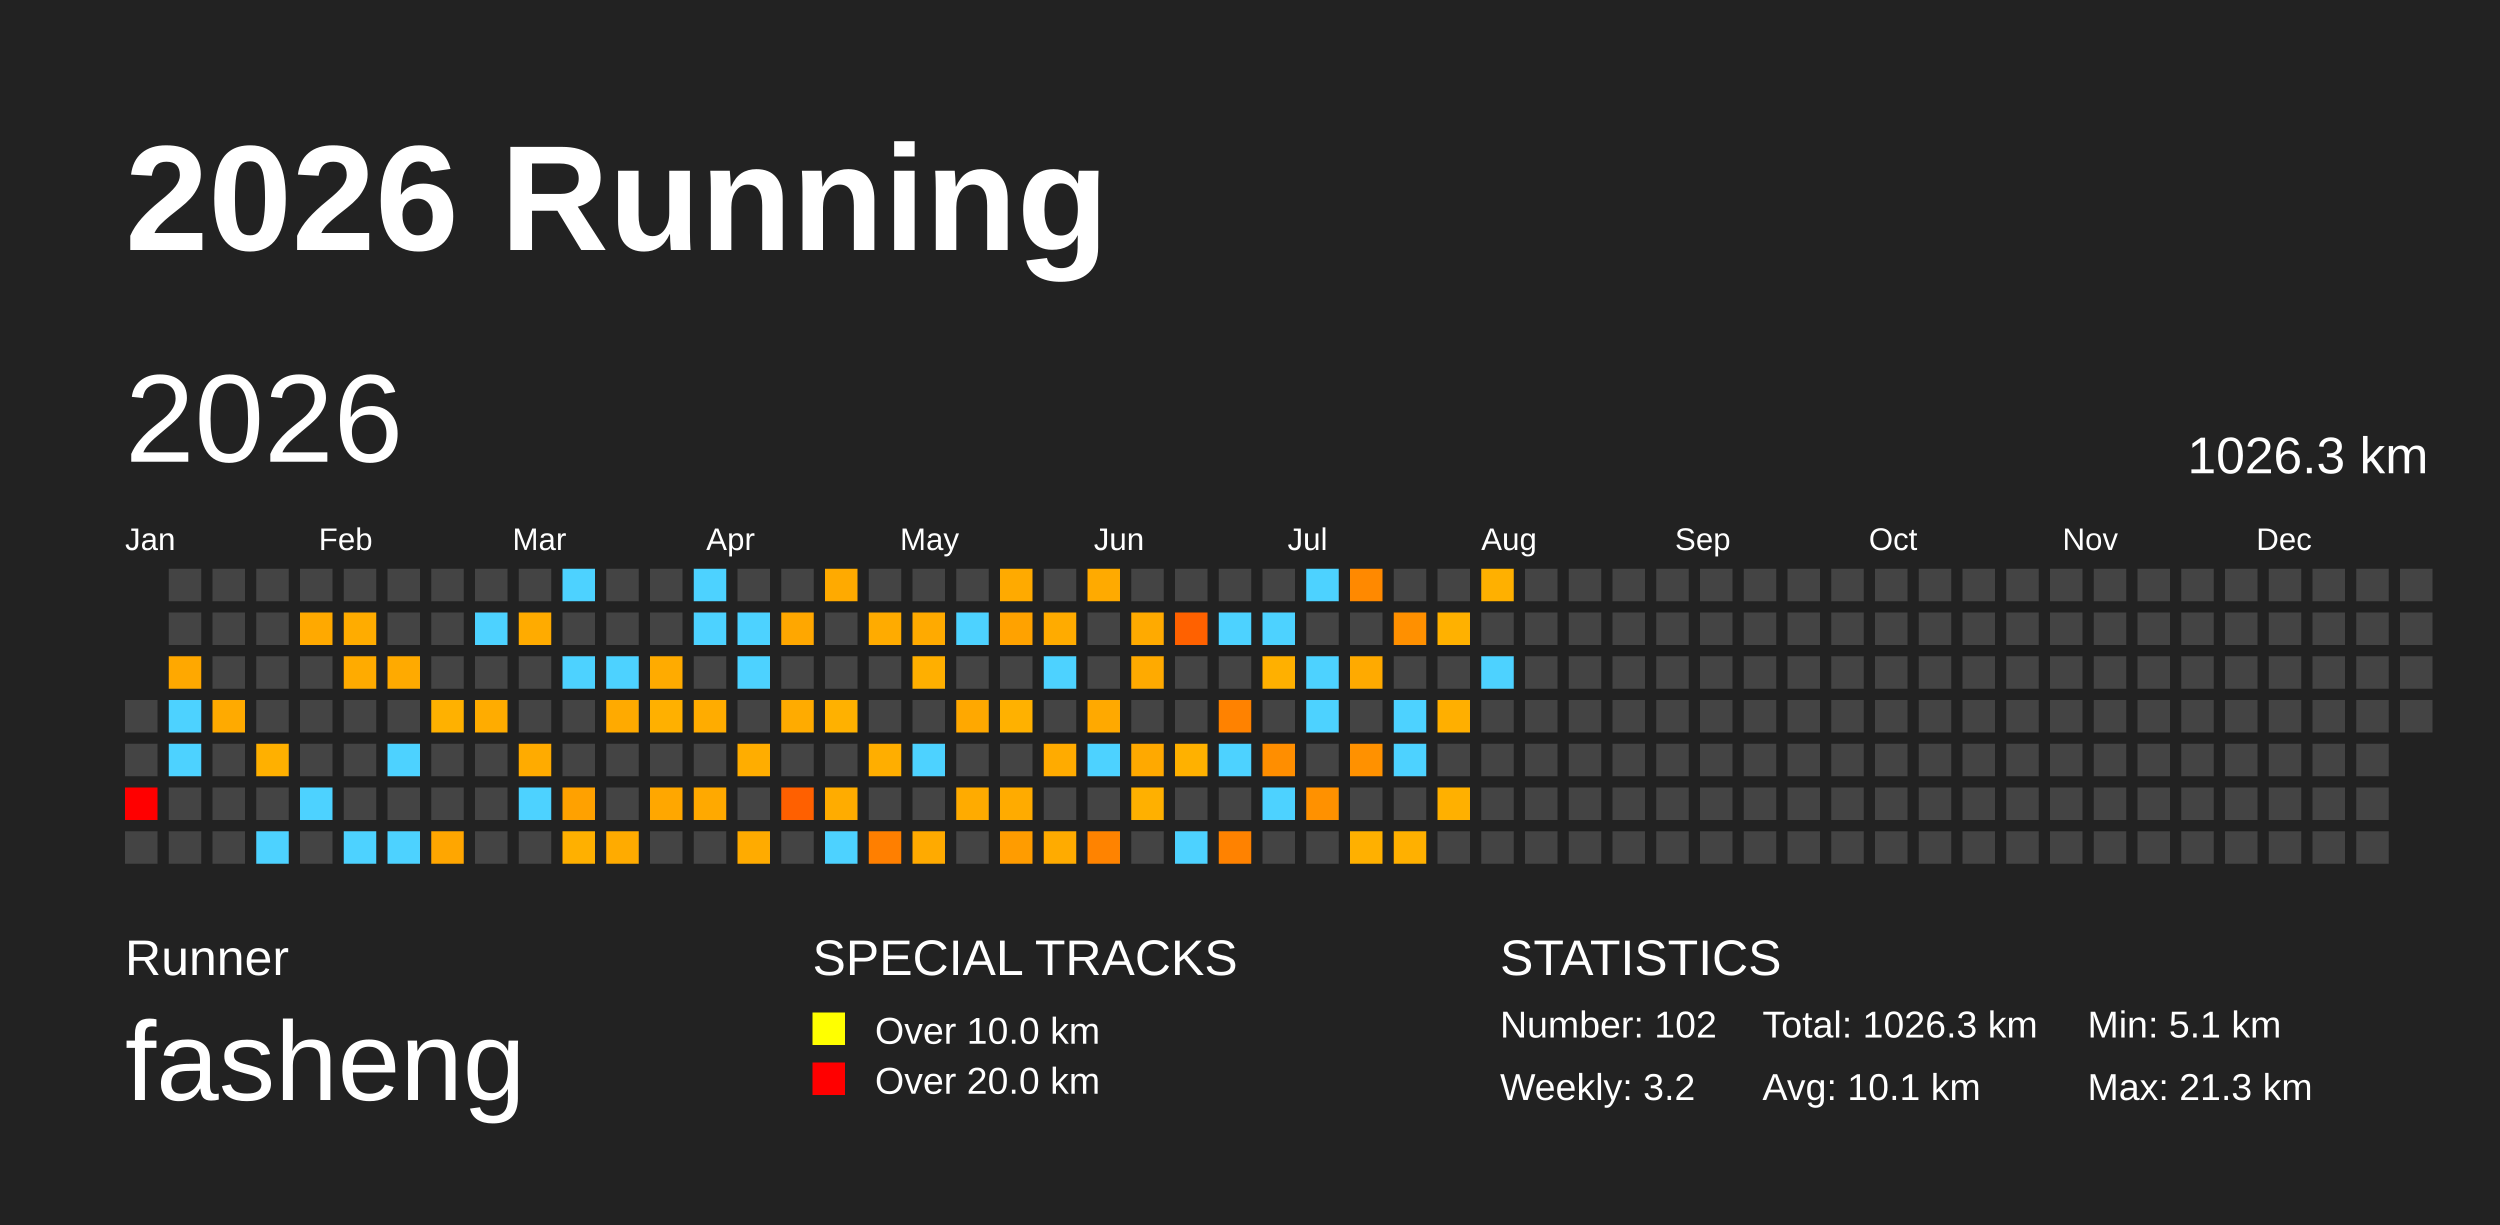
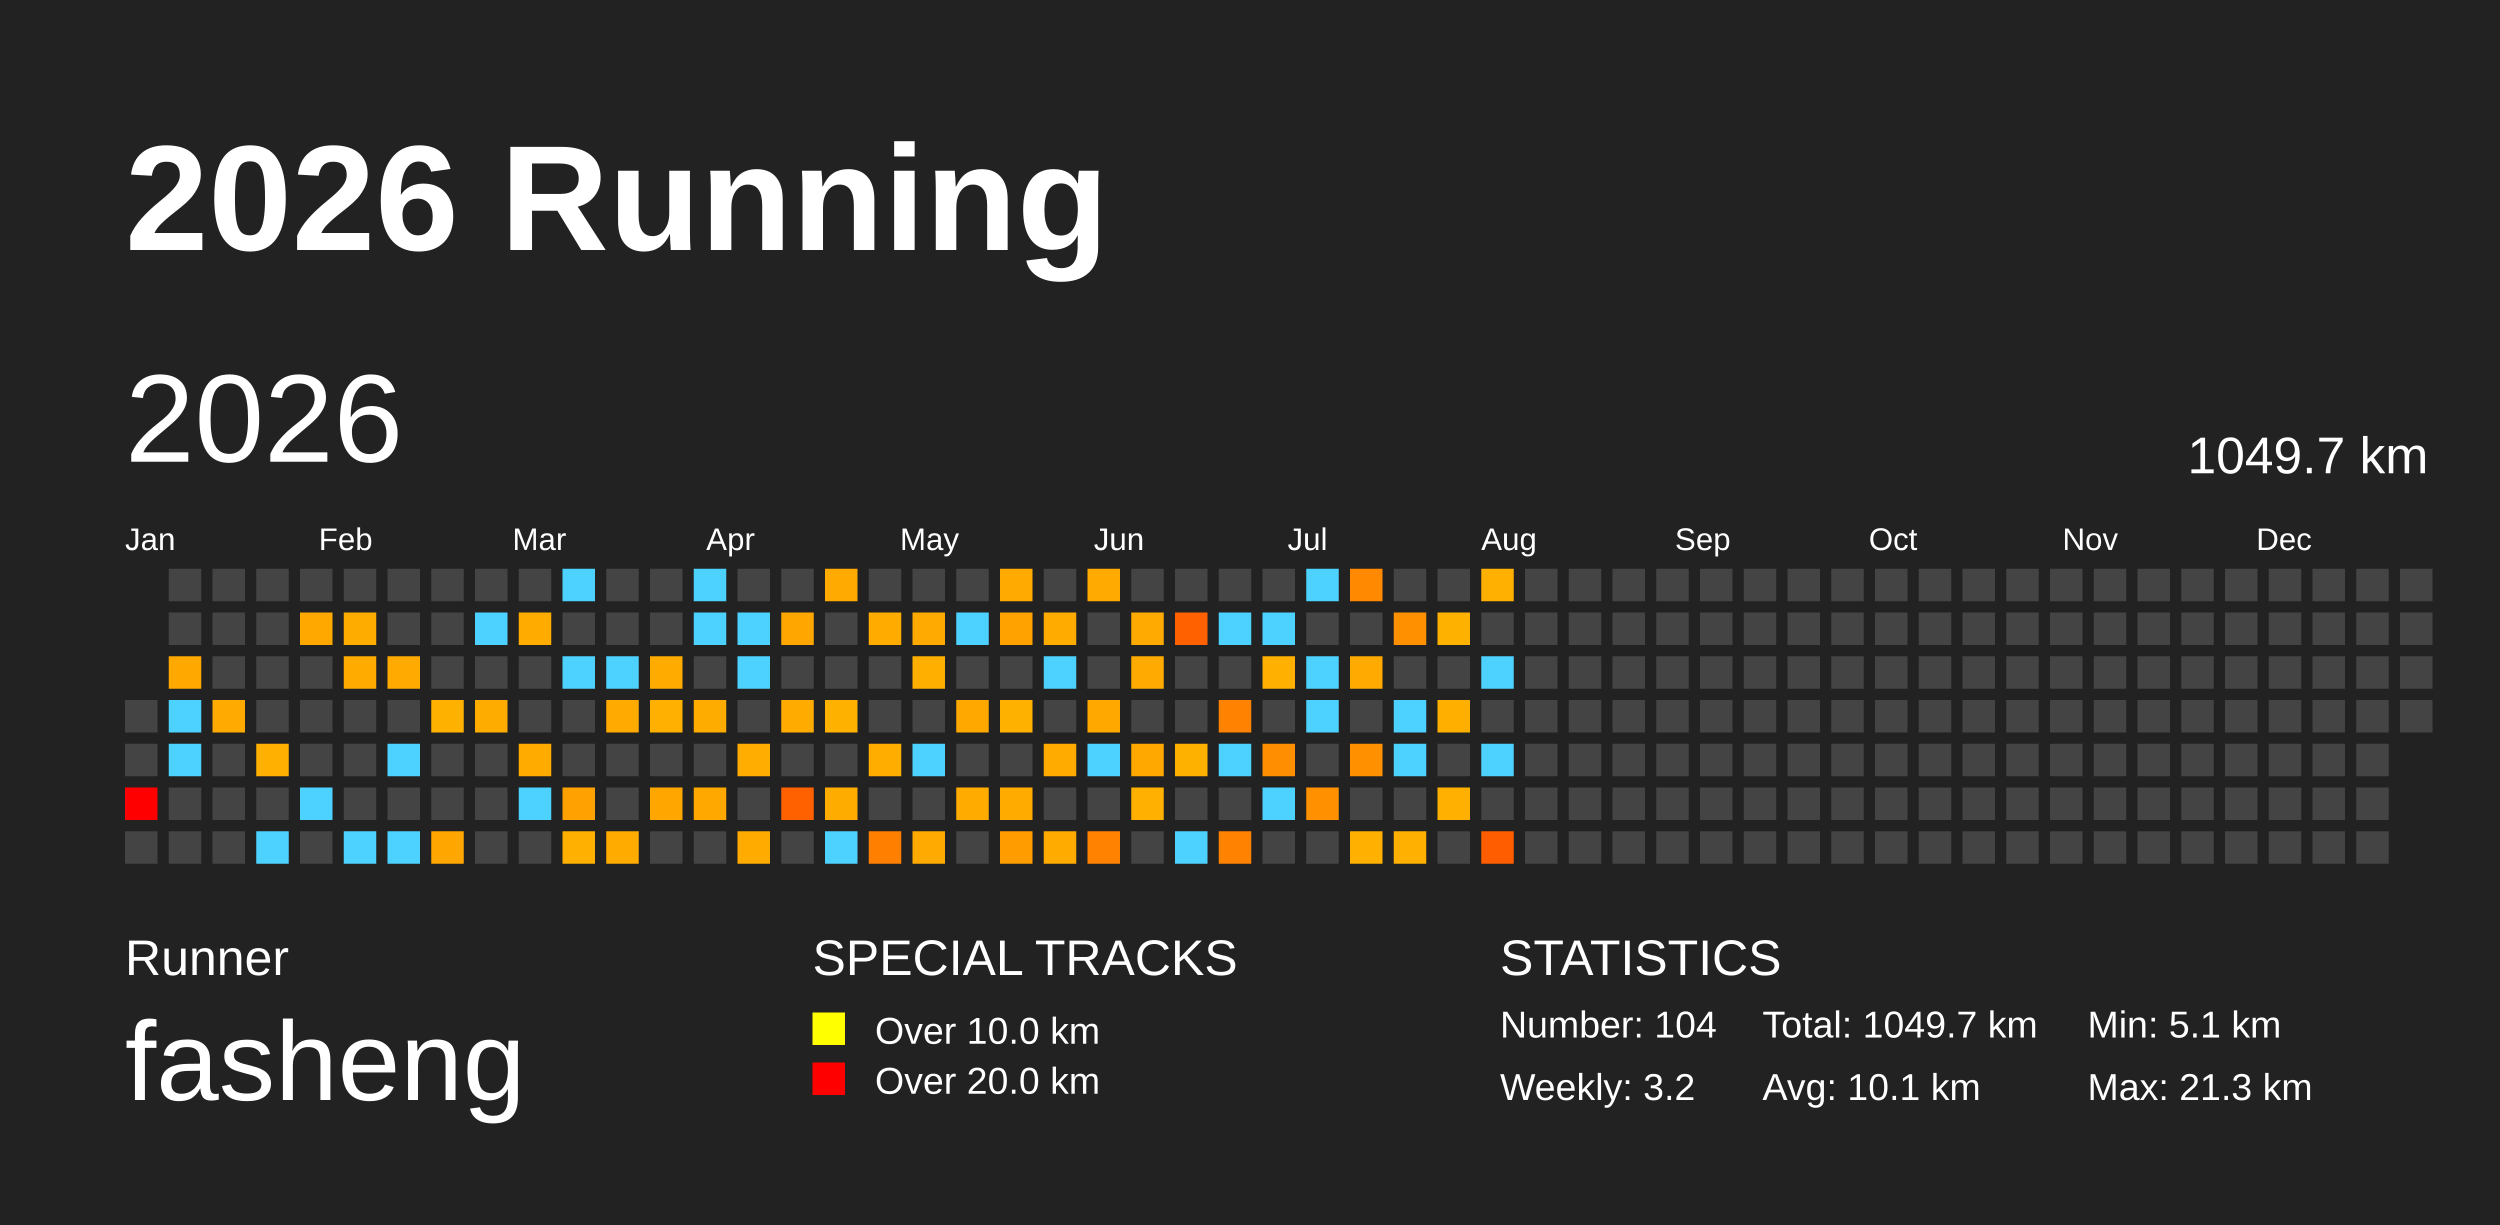
<svg xmlns="http://www.w3.org/2000/svg" baseProfile="full" height="98mm" version="1.1" viewBox="0,0,200,98" width="200mm">
  <defs />
  <rect fill="#222222" height="98" width="200" x="0" y="0" />
  <text fill="#FFFFFF" style="font-size:12px; font-family:Arial; font-weight:bold;" x="10" y="20">2026 Running</text>
  <text fill="#FFFFFF" style="font-size:4px; font-family:Arial" x="10" y="78">Runner</text>
  <text fill="#FFFFFF" style="font-size:9px; font-family:Arial" x="10" y="88">fasheng</text>
  <text fill="#FFFFFF" style="font-size:4px; font-family:Arial" x="65" y="78">SPECIAL TRACKS</text>
  <rect fill="yellow" height="2.6" width="2.6" x="65" y="81" />
  <text fill="#FFFFFF" style="font-size:3px; font-family:Arial" x="70" y="83.5">Over 10.0 km</text>
  <rect fill="red" height="2.6" width="2.6" x="65" y="85" />
  <text fill="#FFFFFF" style="font-size:3px; font-family:Arial" x="70" y="87.5">Over 20.0 km</text>
  <text fill="#FFFFFF" style="font-size:4px; font-family:Arial" x="120" y="78">STATISTICS</text>
-   <text fill="#FFFFFF" style="font-size:3px; font-family:Arial" x="120" y="83">Number: 102</text>
+   <text fill="#FFFFFF" style="font-size:3px; font-family:Arial" x="120" y="83">Number: 104</text>
  <text fill="#FFFFFF" style="font-size:3px; font-family:Arial" x="120" y="88">Weekly: 3.2</text>
-   <text fill="#FFFFFF" style="font-size:3px; font-family:Arial" x="141" y="83">Total: 1026.3 km</text>
+   <text fill="#FFFFFF" style="font-size:3px; font-family:Arial" x="141" y="83">Total: 1049.7 km</text>
  <text fill="#FFFFFF" style="font-size:3px; font-family:Arial" x="141" y="88">Avg: 10.1 km</text>
  <text fill="#FFFFFF" style="font-size:3px; font-family:Arial" x="167" y="83">Min: 5.1 km</text>
  <text fill="#FFFFFF" style="font-size:3px; font-family:Arial" x="167" y="88">Max: 21.3 km</text>
  <text dominant-baseline="hanging" fill="#FFFFFF" style="font-size:10.0px; font-family:Arial;" x="10" y="30">2026</text>
-   <text dominant-baseline="hanging" fill="#FFFFFF" style="font-size:4.125px; font-family:Arial;" x="175" y="35">1026.3 km</text>
+   <text dominant-baseline="hanging" fill="#FFFFFF" style="font-size:4.125px; font-family:Arial;" x="175" y="35">1049.7 km</text>
  <text fill="#FFFFFF" style="font-size:2.5px; font-family:Arial" x="10.0" y="44">Jan</text>
  <text fill="#FFFFFF" style="font-size:2.5px; font-family:Arial" x="25.5" y="44">Feb</text>
  <text fill="#FFFFFF" style="font-size:2.5px; font-family:Arial" x="41.0" y="44">Mar</text>
  <text fill="#FFFFFF" style="font-size:2.5px; font-family:Arial" x="56.5" y="44">Apr</text>
  <text fill="#FFFFFF" style="font-size:2.5px; font-family:Arial" x="72.0" y="44">May</text>
  <text fill="#FFFFFF" style="font-size:2.5px; font-family:Arial" x="87.5" y="44">Jun</text>
  <text fill="#FFFFFF" style="font-size:2.5px; font-family:Arial" x="103.0" y="44">Jul</text>
  <text fill="#FFFFFF" style="font-size:2.5px; font-family:Arial" x="118.5" y="44">Aug</text>
  <text fill="#FFFFFF" style="font-size:2.5px; font-family:Arial" x="134.0" y="44">Sep</text>
  <text fill="#FFFFFF" style="font-size:2.5px; font-family:Arial" x="149.5" y="44">Oct</text>
  <text fill="#FFFFFF" style="font-size:2.5px; font-family:Arial" x="165.0" y="44">Nov</text>
  <text fill="#FFFFFF" style="font-size:2.5px; font-family:Arial" x="180.5" y="44">Dec</text>
  <rect fill="#444444" height="2.6" width="2.6" x="10.0" y="56.0" />
  <rect fill="#444444" height="2.6" width="2.6" x="10.0" y="59.5" />
  <rect fill="red" height="2.6" width="2.6" x="10.0" y="63.0" />
  <rect fill="#444444" height="2.6" width="2.6" x="10.0" y="66.5" />
  <rect fill="#444444" height="2.6" width="2.6" x="13.5" y="45.5" />
  <rect fill="#444444" height="2.6" width="2.6" x="13.5" y="49.0" />
  <rect fill="#ffa800" height="2.6" width="2.6" x="13.5" y="52.5" />
  <rect fill="#4dd2ff" height="2.6" width="2.6" x="13.5" y="56.0" />
  <rect fill="#4dd2ff" height="2.6" width="2.6" x="13.5" y="59.5" />
  <rect fill="#444444" height="2.6" width="2.6" x="13.5" y="63.0" />
  <rect fill="#444444" height="2.6" width="2.6" x="13.5" y="66.5" />
  <rect fill="#444444" height="2.6" width="2.6" x="17.0" y="45.5" />
  <rect fill="#444444" height="2.6" width="2.6" x="17.0" y="49.0" />
  <rect fill="#444444" height="2.6" width="2.6" x="17.0" y="52.5" />
  <rect fill="#ffaa00" height="2.6" width="2.6" x="17.0" y="56.0" />
  <rect fill="#444444" height="2.6" width="2.6" x="17.0" y="59.5" />
  <rect fill="#444444" height="2.6" width="2.6" x="17.0" y="63.0" />
  <rect fill="#444444" height="2.6" width="2.6" x="17.0" y="66.5" />
  <rect fill="#444444" height="2.6" width="2.6" x="20.5" y="45.5" />
  <rect fill="#444444" height="2.6" width="2.6" x="20.5" y="49.0" />
  <rect fill="#444444" height="2.6" width="2.6" x="20.5" y="52.5" />
  <rect fill="#444444" height="2.6" width="2.6" x="20.5" y="56.0" />
  <rect fill="#ffb000" height="2.6" width="2.6" x="20.5" y="59.5" />
  <rect fill="#444444" height="2.6" width="2.6" x="20.5" y="63.0" />
  <rect fill="#4dd2ff" height="2.6" width="2.6" x="20.5" y="66.5" />
  <rect fill="#444444" height="2.6" width="2.6" x="24.0" y="45.5" />
  <rect fill="#ffa900" height="2.6" width="2.6" x="24.0" y="49.0" />
  <rect fill="#444444" height="2.6" width="2.6" x="24.0" y="52.5" />
  <rect fill="#444444" height="2.6" width="2.6" x="24.0" y="56.0" />
  <rect fill="#444444" height="2.6" width="2.6" x="24.0" y="59.5" />
  <rect fill="#4dd2ff" height="2.6" width="2.6" x="24.0" y="63.0" />
  <rect fill="#444444" height="2.6" width="2.6" x="24.0" y="66.5" />
  <rect fill="#444444" height="2.6" width="2.6" x="27.5" y="45.5" />
  <rect fill="#ffac00" height="2.6" width="2.6" x="27.5" y="49.0" />
  <rect fill="#ffab00" height="2.6" width="2.6" x="27.5" y="52.5" />
  <rect fill="#444444" height="2.6" width="2.6" x="27.5" y="56.0" />
  <rect fill="#444444" height="2.6" width="2.6" x="27.5" y="59.5" />
  <rect fill="#444444" height="2.6" width="2.6" x="27.5" y="63.0" />
  <rect fill="#4dd2ff" height="2.6" width="2.6" x="27.5" y="66.5" />
  <rect fill="#444444" height="2.6" width="2.6" x="31.0" y="45.5" />
  <rect fill="#444444" height="2.6" width="2.6" x="31.0" y="49.0" />
  <rect fill="#ffaa00" height="2.6" width="2.6" x="31.0" y="52.5" />
  <rect fill="#444444" height="2.6" width="2.6" x="31.0" y="56.0" />
  <rect fill="#4dd2ff" height="2.6" width="2.6" x="31.0" y="59.5" />
  <rect fill="#444444" height="2.6" width="2.6" x="31.0" y="63.0" />
  <rect fill="#4dd2ff" height="2.6" width="2.6" x="31.0" y="66.5" />
  <rect fill="#444444" height="2.6" width="2.6" x="34.5" y="45.5" />
  <rect fill="#444444" height="2.6" width="2.6" x="34.5" y="49.0" />
  <rect fill="#444444" height="2.6" width="2.6" x="34.5" y="52.5" />
  <rect fill="#ffb100" height="2.6" width="2.6" x="34.5" y="56.0" />
  <rect fill="#444444" height="2.6" width="2.6" x="34.5" y="59.5" />
  <rect fill="#444444" height="2.6" width="2.6" x="34.5" y="63.0" />
  <rect fill="#ffa600" height="2.6" width="2.6" x="34.5" y="66.5" />
  <rect fill="#444444" height="2.6" width="2.6" x="38.0" y="45.5" />
  <rect fill="#4dd2ff" height="2.6" width="2.6" x="38.0" y="49.0" />
  <rect fill="#444444" height="2.6" width="2.6" x="38.0" y="52.5" />
  <rect fill="#ffac00" height="2.6" width="2.6" x="38.0" y="56.0" />
  <rect fill="#444444" height="2.6" width="2.6" x="38.0" y="59.5" />
  <rect fill="#444444" height="2.6" width="2.6" x="38.0" y="63.0" />
  <rect fill="#444444" height="2.6" width="2.6" x="38.0" y="66.5" />
  <rect fill="#444444" height="2.6" width="2.6" x="41.5" y="45.5" />
  <rect fill="#ffab00" height="2.6" width="2.6" x="41.5" y="49.0" />
  <rect fill="#444444" height="2.6" width="2.6" x="41.5" y="52.5" />
  <rect fill="#444444" height="2.6" width="2.6" x="41.5" y="56.0" />
  <rect fill="#ffab00" height="2.6" width="2.6" x="41.5" y="59.5" />
  <rect fill="#4dd2ff" height="2.6" width="2.6" x="41.5" y="63.0" />
  <rect fill="#444444" height="2.6" width="2.6" x="41.5" y="66.5" />
  <rect fill="#4dd2ff" height="2.6" width="2.6" x="45.0" y="45.5" />
  <rect fill="#444444" height="2.6" width="2.6" x="45.0" y="49.0" />
  <rect fill="#4dd2ff" height="2.6" width="2.6" x="45.0" y="52.5" />
  <rect fill="#444444" height="2.6" width="2.6" x="45.0" y="56.0" />
  <rect fill="#444444" height="2.6" width="2.6" x="45.0" y="59.5" />
  <rect fill="#ffa100" height="2.6" width="2.6" x="45.0" y="63.0" />
  <rect fill="#ffb000" height="2.6" width="2.6" x="45.0" y="66.5" />
  <rect fill="#444444" height="2.6" width="2.6" x="48.5" y="45.5" />
  <rect fill="#444444" height="2.6" width="2.6" x="48.5" y="49.0" />
  <rect fill="#4dd2ff" height="2.6" width="2.6" x="48.5" y="52.5" />
  <rect fill="#ffaa00" height="2.6" width="2.6" x="48.5" y="56.0" />
  <rect fill="#444444" height="2.6" width="2.6" x="48.5" y="59.5" />
  <rect fill="#444444" height="2.6" width="2.6" x="48.5" y="63.0" />
  <rect fill="#ffab00" height="2.6" width="2.6" x="48.5" y="66.5" />
  <rect fill="#444444" height="2.6" width="2.6" x="52.0" y="45.5" />
  <rect fill="#444444" height="2.6" width="2.6" x="52.0" y="49.0" />
  <rect fill="#ffab00" height="2.6" width="2.6" x="52.0" y="52.5" />
  <rect fill="#ffb000" height="2.6" width="2.6" x="52.0" y="56.0" />
  <rect fill="#444444" height="2.6" width="2.6" x="52.0" y="59.5" />
  <rect fill="#ffa700" height="2.6" width="2.6" x="52.0" y="63.0" />
  <rect fill="#444444" height="2.6" width="2.6" x="52.0" y="66.5" />
  <rect fill="#4dd2ff" height="2.6" width="2.6" x="55.5" y="45.5" />
  <rect fill="#4dd2ff" height="2.6" width="2.6" x="55.5" y="49.0" />
  <rect fill="#444444" height="2.6" width="2.6" x="55.5" y="52.5" />
  <rect fill="#ffac00" height="2.6" width="2.6" x="55.5" y="56.0" />
  <rect fill="#444444" height="2.6" width="2.6" x="55.5" y="59.5" />
  <rect fill="#ffa900" height="2.6" width="2.6" x="55.5" y="63.0" />
  <rect fill="#444444" height="2.6" width="2.6" x="55.5" y="66.5" />
  <rect fill="#444444" height="2.6" width="2.6" x="59.0" y="45.5" />
  <rect fill="#4dd2ff" height="2.6" width="2.6" x="59.0" y="49.0" />
  <rect fill="#4dd2ff" height="2.6" width="2.6" x="59.0" y="52.5" />
  <rect fill="#444444" height="2.6" width="2.6" x="59.0" y="56.0" />
  <rect fill="#ffad00" height="2.6" width="2.6" x="59.0" y="59.5" />
  <rect fill="#444444" height="2.6" width="2.6" x="59.0" y="63.0" />
  <rect fill="#ffab00" height="2.6" width="2.6" x="59.0" y="66.5" />
  <rect fill="#444444" height="2.6" width="2.6" x="62.5" y="45.5" />
  <rect fill="#ffa700" height="2.6" width="2.6" x="62.5" y="49.0" />
  <rect fill="#444444" height="2.6" width="2.6" x="62.5" y="52.5" />
  <rect fill="#ffab00" height="2.6" width="2.6" x="62.5" y="56.0" />
  <rect fill="#444444" height="2.6" width="2.6" x="62.5" y="59.5" />
  <rect fill="#ff6000" height="2.6" width="2.6" x="62.5" y="63.0" />
  <rect fill="#444444" height="2.6" width="2.6" x="62.5" y="66.5" />
  <rect fill="#ffaa00" height="2.6" width="2.6" x="66.0" y="45.5" />
  <rect fill="#444444" height="2.6" width="2.6" x="66.0" y="49.0" />
  <rect fill="#444444" height="2.6" width="2.6" x="66.0" y="52.5" />
  <rect fill="#ffb100" height="2.6" width="2.6" x="66.0" y="56.0" />
  <rect fill="#444444" height="2.6" width="2.6" x="66.0" y="59.5" />
  <rect fill="#ffac00" height="2.6" width="2.6" x="66.0" y="63.0" />
  <rect fill="#4dd2ff" height="2.6" width="2.6" x="66.0" y="66.5" />
  <rect fill="#444444" height="2.6" width="2.6" x="69.5" y="45.5" />
  <rect fill="#ffab00" height="2.6" width="2.6" x="69.5" y="49.0" />
  <rect fill="#444444" height="2.6" width="2.6" x="69.5" y="52.5" />
  <rect fill="#444444" height="2.6" width="2.6" x="69.5" y="56.0" />
  <rect fill="#ffae00" height="2.6" width="2.6" x="69.5" y="59.5" />
  <rect fill="#444444" height="2.6" width="2.6" x="69.5" y="63.0" />
  <rect fill="#ff7f00" height="2.6" width="2.6" x="69.5" y="66.5" />
  <rect fill="#444444" height="2.6" width="2.6" x="73.0" y="45.5" />
  <rect fill="#ffaa00" height="2.6" width="2.6" x="73.0" y="49.0" />
  <rect fill="#ffaf00" height="2.6" width="2.6" x="73.0" y="52.5" />
  <rect fill="#444444" height="2.6" width="2.6" x="73.0" y="56.0" />
  <rect fill="#4dd2ff" height="2.6" width="2.6" x="73.0" y="59.5" />
  <rect fill="#444444" height="2.6" width="2.6" x="73.0" y="63.0" />
  <rect fill="#ffaa00" height="2.6" width="2.6" x="73.0" y="66.5" />
  <rect fill="#444444" height="2.6" width="2.6" x="76.5" y="45.5" />
  <rect fill="#4dd2ff" height="2.6" width="2.6" x="76.5" y="49.0" />
  <rect fill="#444444" height="2.6" width="2.6" x="76.5" y="52.5" />
  <rect fill="#ffa800" height="2.6" width="2.6" x="76.5" y="56.0" />
  <rect fill="#444444" height="2.6" width="2.6" x="76.5" y="59.5" />
  <rect fill="#ffab00" height="2.6" width="2.6" x="76.5" y="63.0" />
  <rect fill="#444444" height="2.6" width="2.6" x="76.5" y="66.5" />
  <rect fill="#ffaa00" height="2.6" width="2.6" x="80.0" y="45.5" />
  <rect fill="#ffa200" height="2.6" width="2.6" x="80.0" y="49.0" />
  <rect fill="#444444" height="2.6" width="2.6" x="80.0" y="52.5" />
  <rect fill="#ffb100" height="2.6" width="2.6" x="80.0" y="56.0" />
  <rect fill="#444444" height="2.6" width="2.6" x="80.0" y="59.5" />
  <rect fill="#ffab00" height="2.6" width="2.6" x="80.0" y="63.0" />
  <rect fill="#ff9c00" height="2.6" width="2.6" x="80.0" y="66.5" />
  <rect fill="#444444" height="2.6" width="2.6" x="83.5" y="45.5" />
  <rect fill="#ffab00" height="2.6" width="2.6" x="83.5" y="49.0" />
  <rect fill="#4dd2ff" height="2.6" width="2.6" x="83.5" y="52.5" />
  <rect fill="#444444" height="2.6" width="2.6" x="83.5" y="56.0" />
  <rect fill="#ffab00" height="2.6" width="2.6" x="83.5" y="59.5" />
  <rect fill="#444444" height="2.6" width="2.6" x="83.5" y="63.0" />
  <rect fill="#ffab00" height="2.6" width="2.6" x="83.5" y="66.5" />
  <rect fill="#ffaa00" height="2.6" width="2.6" x="87.0" y="45.5" />
  <rect fill="#444444" height="2.6" width="2.6" x="87.0" y="49.0" />
  <rect fill="#444444" height="2.6" width="2.6" x="87.0" y="52.5" />
  <rect fill="#ffa900" height="2.6" width="2.6" x="87.0" y="56.0" />
  <rect fill="#4dd2ff" height="2.6" width="2.6" x="87.0" y="59.5" />
  <rect fill="#444444" height="2.6" width="2.6" x="87.0" y="63.0" />
  <rect fill="#ff8300" height="2.6" width="2.6" x="87.0" y="66.5" />
  <rect fill="#444444" height="2.6" width="2.6" x="90.5" y="45.5" />
  <rect fill="#ffaa00" height="2.6" width="2.6" x="90.5" y="49.0" />
  <rect fill="#ffaa00" height="2.6" width="2.6" x="90.5" y="52.5" />
  <rect fill="#444444" height="2.6" width="2.6" x="90.5" y="56.0" />
  <rect fill="#ffa900" height="2.6" width="2.6" x="90.5" y="59.5" />
  <rect fill="#ffb000" height="2.6" width="2.6" x="90.5" y="63.0" />
  <rect fill="#444444" height="2.6" width="2.6" x="90.5" y="66.5" />
  <rect fill="#444444" height="2.6" width="2.6" x="94.0" y="45.5" />
  <rect fill="#ff6100" height="2.6" width="2.6" x="94.0" y="49.0" />
  <rect fill="#444444" height="2.6" width="2.6" x="94.0" y="52.5" />
  <rect fill="#444444" height="2.6" width="2.6" x="94.0" y="56.0" />
  <rect fill="#ffb100" height="2.6" width="2.6" x="94.0" y="59.5" />
  <rect fill="#444444" height="2.6" width="2.6" x="94.0" y="63.0" />
  <rect fill="#4dd2ff" height="2.6" width="2.6" x="94.0" y="66.5" />
  <rect fill="#444444" height="2.6" width="2.6" x="97.5" y="45.5" />
  <rect fill="#4dd2ff" height="2.6" width="2.6" x="97.5" y="49.0" />
  <rect fill="#444444" height="2.6" width="2.6" x="97.5" y="52.5" />
  <rect fill="#ff8200" height="2.6" width="2.6" x="97.5" y="56.0" />
  <rect fill="#4dd2ff" height="2.6" width="2.6" x="97.5" y="59.5" />
  <rect fill="#444444" height="2.6" width="2.6" x="97.5" y="63.0" />
  <rect fill="#ff8200" height="2.6" width="2.6" x="97.5" y="66.5" />
  <rect fill="#444444" height="2.6" width="2.6" x="101.0" y="45.5" />
  <rect fill="#4dd2ff" height="2.6" width="2.6" x="101.0" y="49.0" />
  <rect fill="#ffb000" height="2.6" width="2.6" x="101.0" y="52.5" />
  <rect fill="#444444" height="2.6" width="2.6" x="101.0" y="56.0" />
  <rect fill="#ff8e00" height="2.6" width="2.6" x="101.0" y="59.5" />
  <rect fill="#4dd2ff" height="2.6" width="2.6" x="101.0" y="63.0" />
  <rect fill="#444444" height="2.6" width="2.6" x="101.0" y="66.5" />
  <rect fill="#4dd2ff" height="2.6" width="2.6" x="104.5" y="45.5" />
  <rect fill="#444444" height="2.6" width="2.6" x="104.5" y="49.0" />
  <rect fill="#4dd2ff" height="2.6" width="2.6" x="104.5" y="52.5" />
  <rect fill="#4dd2ff" height="2.6" width="2.6" x="104.5" y="56.0" />
  <rect fill="#444444" height="2.6" width="2.6" x="104.5" y="59.5" />
  <rect fill="#ff9100" height="2.6" width="2.6" x="104.5" y="63.0" />
  <rect fill="#444444" height="2.6" width="2.6" x="104.5" y="66.5" />
  <rect fill="#ff8900" height="2.6" width="2.6" x="108.0" y="45.5" />
  <rect fill="#444444" height="2.6" width="2.6" x="108.0" y="49.0" />
  <rect fill="#ffaa00" height="2.6" width="2.6" x="108.0" y="52.5" />
  <rect fill="#444444" height="2.6" width="2.6" x="108.0" y="56.0" />
  <rect fill="#ff9100" height="2.6" width="2.6" x="108.0" y="59.5" />
  <rect fill="#444444" height="2.6" width="2.6" x="108.0" y="63.0" />
  <rect fill="#ffb000" height="2.6" width="2.6" x="108.0" y="66.5" />
  <rect fill="#444444" height="2.6" width="2.6" x="111.5" y="45.5" />
  <rect fill="#ff9000" height="2.6" width="2.6" x="111.5" y="49.0" />
  <rect fill="#444444" height="2.6" width="2.6" x="111.5" y="52.5" />
  <rect fill="#4dd2ff" height="2.6" width="2.6" x="111.5" y="56.0" />
  <rect fill="#4dd2ff" height="2.6" width="2.6" x="111.5" y="59.5" />
  <rect fill="#444444" height="2.6" width="2.6" x="111.5" y="63.0" />
  <rect fill="#ffb000" height="2.6" width="2.6" x="111.5" y="66.5" />
  <rect fill="#444444" height="2.6" width="2.6" x="115.0" y="45.5" />
  <rect fill="#ffb100" height="2.6" width="2.6" x="115.0" y="49.0" />
  <rect fill="#444444" height="2.6" width="2.6" x="115.0" y="52.5" />
  <rect fill="#ffaf00" height="2.6" width="2.6" x="115.0" y="56.0" />
  <rect fill="#444444" height="2.6" width="2.6" x="115.0" y="59.5" />
  <rect fill="#ffb000" height="2.6" width="2.6" x="115.0" y="63.0" />
  <rect fill="#444444" height="2.6" width="2.6" x="115.0" y="66.5" />
  <rect fill="#ffb000" height="2.6" width="2.6" x="118.5" y="45.5" />
  <rect fill="#444444" height="2.6" width="2.6" x="118.5" y="49.0" />
  <rect fill="#4dd2ff" height="2.6" width="2.6" x="118.5" y="52.5" />
  <rect fill="#444444" height="2.6" width="2.6" x="118.5" y="56.0" />
-   <rect fill="#444444" height="2.6" width="2.6" x="118.5" y="59.5" />
+   <rect fill="#4dd2ff" height="2.6" width="2.6" x="118.5" y="59.5" />
  <rect fill="#444444" height="2.6" width="2.6" x="118.5" y="63.0" />
-   <rect fill="#444444" height="2.6" width="2.6" x="118.5" y="66.5" />
+   <rect fill="#ff5d00" height="2.6" width="2.6" x="118.5" y="66.5" />
  <rect fill="#444444" height="2.6" width="2.6" x="122.0" y="45.5" />
  <rect fill="#444444" height="2.6" width="2.6" x="122.0" y="49.0" />
  <rect fill="#444444" height="2.6" width="2.6" x="122.0" y="52.5" />
  <rect fill="#444444" height="2.6" width="2.6" x="122.0" y="56.0" />
  <rect fill="#444444" height="2.6" width="2.6" x="122.0" y="59.5" />
  <rect fill="#444444" height="2.6" width="2.6" x="122.0" y="63.0" />
  <rect fill="#444444" height="2.6" width="2.6" x="122.0" y="66.5" />
  <rect fill="#444444" height="2.6" width="2.6" x="125.5" y="45.5" />
  <rect fill="#444444" height="2.6" width="2.6" x="125.5" y="49.0" />
  <rect fill="#444444" height="2.6" width="2.6" x="125.5" y="52.5" />
  <rect fill="#444444" height="2.6" width="2.6" x="125.5" y="56.0" />
  <rect fill="#444444" height="2.6" width="2.6" x="125.5" y="59.5" />
  <rect fill="#444444" height="2.6" width="2.6" x="125.5" y="63.0" />
  <rect fill="#444444" height="2.6" width="2.6" x="125.5" y="66.5" />
  <rect fill="#444444" height="2.6" width="2.6" x="129.0" y="45.5" />
  <rect fill="#444444" height="2.6" width="2.6" x="129.0" y="49.0" />
  <rect fill="#444444" height="2.6" width="2.6" x="129.0" y="52.5" />
  <rect fill="#444444" height="2.6" width="2.6" x="129.0" y="56.0" />
  <rect fill="#444444" height="2.6" width="2.6" x="129.0" y="59.5" />
  <rect fill="#444444" height="2.6" width="2.6" x="129.0" y="63.0" />
  <rect fill="#444444" height="2.6" width="2.6" x="129.0" y="66.5" />
  <rect fill="#444444" height="2.6" width="2.6" x="132.5" y="45.5" />
  <rect fill="#444444" height="2.6" width="2.6" x="132.5" y="49.0" />
  <rect fill="#444444" height="2.6" width="2.6" x="132.5" y="52.5" />
  <rect fill="#444444" height="2.6" width="2.6" x="132.5" y="56.0" />
  <rect fill="#444444" height="2.6" width="2.6" x="132.5" y="59.5" />
  <rect fill="#444444" height="2.6" width="2.6" x="132.5" y="63.0" />
  <rect fill="#444444" height="2.6" width="2.6" x="132.5" y="66.5" />
  <rect fill="#444444" height="2.6" width="2.6" x="136.0" y="45.5" />
  <rect fill="#444444" height="2.6" width="2.6" x="136.0" y="49.0" />
  <rect fill="#444444" height="2.6" width="2.6" x="136.0" y="52.5" />
  <rect fill="#444444" height="2.6" width="2.6" x="136.0" y="56.0" />
  <rect fill="#444444" height="2.6" width="2.6" x="136.0" y="59.5" />
  <rect fill="#444444" height="2.6" width="2.6" x="136.0" y="63.0" />
  <rect fill="#444444" height="2.6" width="2.6" x="136.0" y="66.5" />
  <rect fill="#444444" height="2.6" width="2.6" x="139.5" y="45.5" />
  <rect fill="#444444" height="2.6" width="2.6" x="139.5" y="49.0" />
  <rect fill="#444444" height="2.6" width="2.6" x="139.5" y="52.5" />
  <rect fill="#444444" height="2.6" width="2.6" x="139.5" y="56.0" />
  <rect fill="#444444" height="2.6" width="2.6" x="139.5" y="59.5" />
  <rect fill="#444444" height="2.6" width="2.6" x="139.5" y="63.0" />
  <rect fill="#444444" height="2.6" width="2.6" x="139.5" y="66.5" />
  <rect fill="#444444" height="2.6" width="2.6" x="143.0" y="45.5" />
  <rect fill="#444444" height="2.6" width="2.6" x="143.0" y="49.0" />
  <rect fill="#444444" height="2.6" width="2.6" x="143.0" y="52.5" />
  <rect fill="#444444" height="2.6" width="2.6" x="143.0" y="56.0" />
  <rect fill="#444444" height="2.6" width="2.6" x="143.0" y="59.5" />
  <rect fill="#444444" height="2.6" width="2.6" x="143.0" y="63.0" />
  <rect fill="#444444" height="2.6" width="2.6" x="143.0" y="66.5" />
  <rect fill="#444444" height="2.6" width="2.6" x="146.5" y="45.5" />
  <rect fill="#444444" height="2.6" width="2.6" x="146.5" y="49.0" />
  <rect fill="#444444" height="2.6" width="2.6" x="146.5" y="52.5" />
  <rect fill="#444444" height="2.6" width="2.6" x="146.5" y="56.0" />
  <rect fill="#444444" height="2.6" width="2.6" x="146.5" y="59.5" />
  <rect fill="#444444" height="2.6" width="2.6" x="146.5" y="63.0" />
  <rect fill="#444444" height="2.6" width="2.6" x="146.5" y="66.5" />
  <rect fill="#444444" height="2.6" width="2.6" x="150.0" y="45.5" />
  <rect fill="#444444" height="2.6" width="2.6" x="150.0" y="49.0" />
  <rect fill="#444444" height="2.6" width="2.6" x="150.0" y="52.5" />
  <rect fill="#444444" height="2.6" width="2.6" x="150.0" y="56.0" />
  <rect fill="#444444" height="2.6" width="2.6" x="150.0" y="59.5" />
  <rect fill="#444444" height="2.6" width="2.6" x="150.0" y="63.0" />
  <rect fill="#444444" height="2.6" width="2.6" x="150.0" y="66.5" />
  <rect fill="#444444" height="2.6" width="2.6" x="153.5" y="45.5" />
  <rect fill="#444444" height="2.6" width="2.6" x="153.5" y="49.0" />
  <rect fill="#444444" height="2.6" width="2.6" x="153.5" y="52.5" />
  <rect fill="#444444" height="2.6" width="2.6" x="153.5" y="56.0" />
  <rect fill="#444444" height="2.6" width="2.6" x="153.5" y="59.5" />
  <rect fill="#444444" height="2.6" width="2.6" x="153.5" y="63.0" />
  <rect fill="#444444" height="2.6" width="2.6" x="153.5" y="66.5" />
  <rect fill="#444444" height="2.6" width="2.6" x="157.0" y="45.5" />
  <rect fill="#444444" height="2.6" width="2.6" x="157.0" y="49.0" />
  <rect fill="#444444" height="2.6" width="2.6" x="157.0" y="52.5" />
  <rect fill="#444444" height="2.6" width="2.6" x="157.0" y="56.0" />
  <rect fill="#444444" height="2.6" width="2.6" x="157.0" y="59.5" />
  <rect fill="#444444" height="2.6" width="2.6" x="157.0" y="63.0" />
  <rect fill="#444444" height="2.6" width="2.6" x="157.0" y="66.5" />
  <rect fill="#444444" height="2.6" width="2.6" x="160.5" y="45.5" />
  <rect fill="#444444" height="2.6" width="2.6" x="160.5" y="49.0" />
  <rect fill="#444444" height="2.6" width="2.6" x="160.5" y="52.5" />
  <rect fill="#444444" height="2.6" width="2.6" x="160.5" y="56.0" />
  <rect fill="#444444" height="2.6" width="2.6" x="160.5" y="59.5" />
  <rect fill="#444444" height="2.6" width="2.6" x="160.5" y="63.0" />
  <rect fill="#444444" height="2.6" width="2.6" x="160.5" y="66.5" />
  <rect fill="#444444" height="2.6" width="2.6" x="164.0" y="45.5" />
  <rect fill="#444444" height="2.6" width="2.6" x="164.0" y="49.0" />
  <rect fill="#444444" height="2.6" width="2.6" x="164.0" y="52.5" />
  <rect fill="#444444" height="2.6" width="2.6" x="164.0" y="56.0" />
  <rect fill="#444444" height="2.6" width="2.6" x="164.0" y="59.5" />
  <rect fill="#444444" height="2.6" width="2.6" x="164.0" y="63.0" />
  <rect fill="#444444" height="2.6" width="2.6" x="164.0" y="66.5" />
  <rect fill="#444444" height="2.6" width="2.6" x="167.5" y="45.5" />
  <rect fill="#444444" height="2.6" width="2.6" x="167.5" y="49.0" />
  <rect fill="#444444" height="2.6" width="2.6" x="167.5" y="52.5" />
  <rect fill="#444444" height="2.6" width="2.6" x="167.5" y="56.0" />
  <rect fill="#444444" height="2.6" width="2.6" x="167.5" y="59.5" />
  <rect fill="#444444" height="2.6" width="2.6" x="167.5" y="63.0" />
  <rect fill="#444444" height="2.6" width="2.6" x="167.5" y="66.5" />
  <rect fill="#444444" height="2.6" width="2.6" x="171.0" y="45.5" />
  <rect fill="#444444" height="2.6" width="2.6" x="171.0" y="49.0" />
  <rect fill="#444444" height="2.6" width="2.6" x="171.0" y="52.5" />
  <rect fill="#444444" height="2.6" width="2.6" x="171.0" y="56.0" />
  <rect fill="#444444" height="2.6" width="2.6" x="171.0" y="59.5" />
  <rect fill="#444444" height="2.6" width="2.6" x="171.0" y="63.0" />
  <rect fill="#444444" height="2.6" width="2.6" x="171.0" y="66.5" />
  <rect fill="#444444" height="2.6" width="2.6" x="174.5" y="45.5" />
  <rect fill="#444444" height="2.6" width="2.6" x="174.5" y="49.0" />
  <rect fill="#444444" height="2.6" width="2.6" x="174.5" y="52.5" />
  <rect fill="#444444" height="2.6" width="2.6" x="174.5" y="56.0" />
  <rect fill="#444444" height="2.6" width="2.6" x="174.5" y="59.5" />
  <rect fill="#444444" height="2.6" width="2.6" x="174.5" y="63.0" />
  <rect fill="#444444" height="2.6" width="2.6" x="174.5" y="66.5" />
  <rect fill="#444444" height="2.6" width="2.6" x="178.0" y="45.5" />
  <rect fill="#444444" height="2.6" width="2.6" x="178.0" y="49.0" />
  <rect fill="#444444" height="2.6" width="2.6" x="178.0" y="52.5" />
  <rect fill="#444444" height="2.6" width="2.6" x="178.0" y="56.0" />
  <rect fill="#444444" height="2.6" width="2.6" x="178.0" y="59.5" />
  <rect fill="#444444" height="2.6" width="2.6" x="178.0" y="63.0" />
  <rect fill="#444444" height="2.6" width="2.6" x="178.0" y="66.5" />
  <rect fill="#444444" height="2.6" width="2.6" x="181.5" y="45.5" />
  <rect fill="#444444" height="2.6" width="2.6" x="181.5" y="49.0" />
  <rect fill="#444444" height="2.6" width="2.6" x="181.5" y="52.5" />
  <rect fill="#444444" height="2.6" width="2.6" x="181.5" y="56.0" />
  <rect fill="#444444" height="2.6" width="2.6" x="181.5" y="59.5" />
  <rect fill="#444444" height="2.6" width="2.6" x="181.5" y="63.0" />
  <rect fill="#444444" height="2.6" width="2.6" x="181.5" y="66.5" />
  <rect fill="#444444" height="2.6" width="2.6" x="185.0" y="45.5" />
  <rect fill="#444444" height="2.6" width="2.6" x="185.0" y="49.0" />
  <rect fill="#444444" height="2.6" width="2.6" x="185.0" y="52.5" />
  <rect fill="#444444" height="2.6" width="2.6" x="185.0" y="56.0" />
  <rect fill="#444444" height="2.6" width="2.6" x="185.0" y="59.5" />
  <rect fill="#444444" height="2.6" width="2.6" x="185.0" y="63.0" />
  <rect fill="#444444" height="2.6" width="2.6" x="185.0" y="66.5" />
  <rect fill="#444444" height="2.6" width="2.6" x="188.5" y="45.5" />
  <rect fill="#444444" height="2.6" width="2.6" x="188.5" y="49.0" />
  <rect fill="#444444" height="2.6" width="2.6" x="188.5" y="52.5" />
  <rect fill="#444444" height="2.6" width="2.6" x="188.5" y="56.0" />
  <rect fill="#444444" height="2.6" width="2.6" x="188.5" y="59.5" />
  <rect fill="#444444" height="2.6" width="2.6" x="188.5" y="63.0" />
  <rect fill="#444444" height="2.6" width="2.6" x="188.5" y="66.5" />
  <rect fill="#444444" height="2.6" width="2.6" x="192.0" y="45.5" />
  <rect fill="#444444" height="2.6" width="2.6" x="192.0" y="49.0" />
  <rect fill="#444444" height="2.6" width="2.6" x="192.0" y="52.5" />
  <rect fill="#444444" height="2.6" width="2.6" x="192.0" y="56.0" />
</svg>
